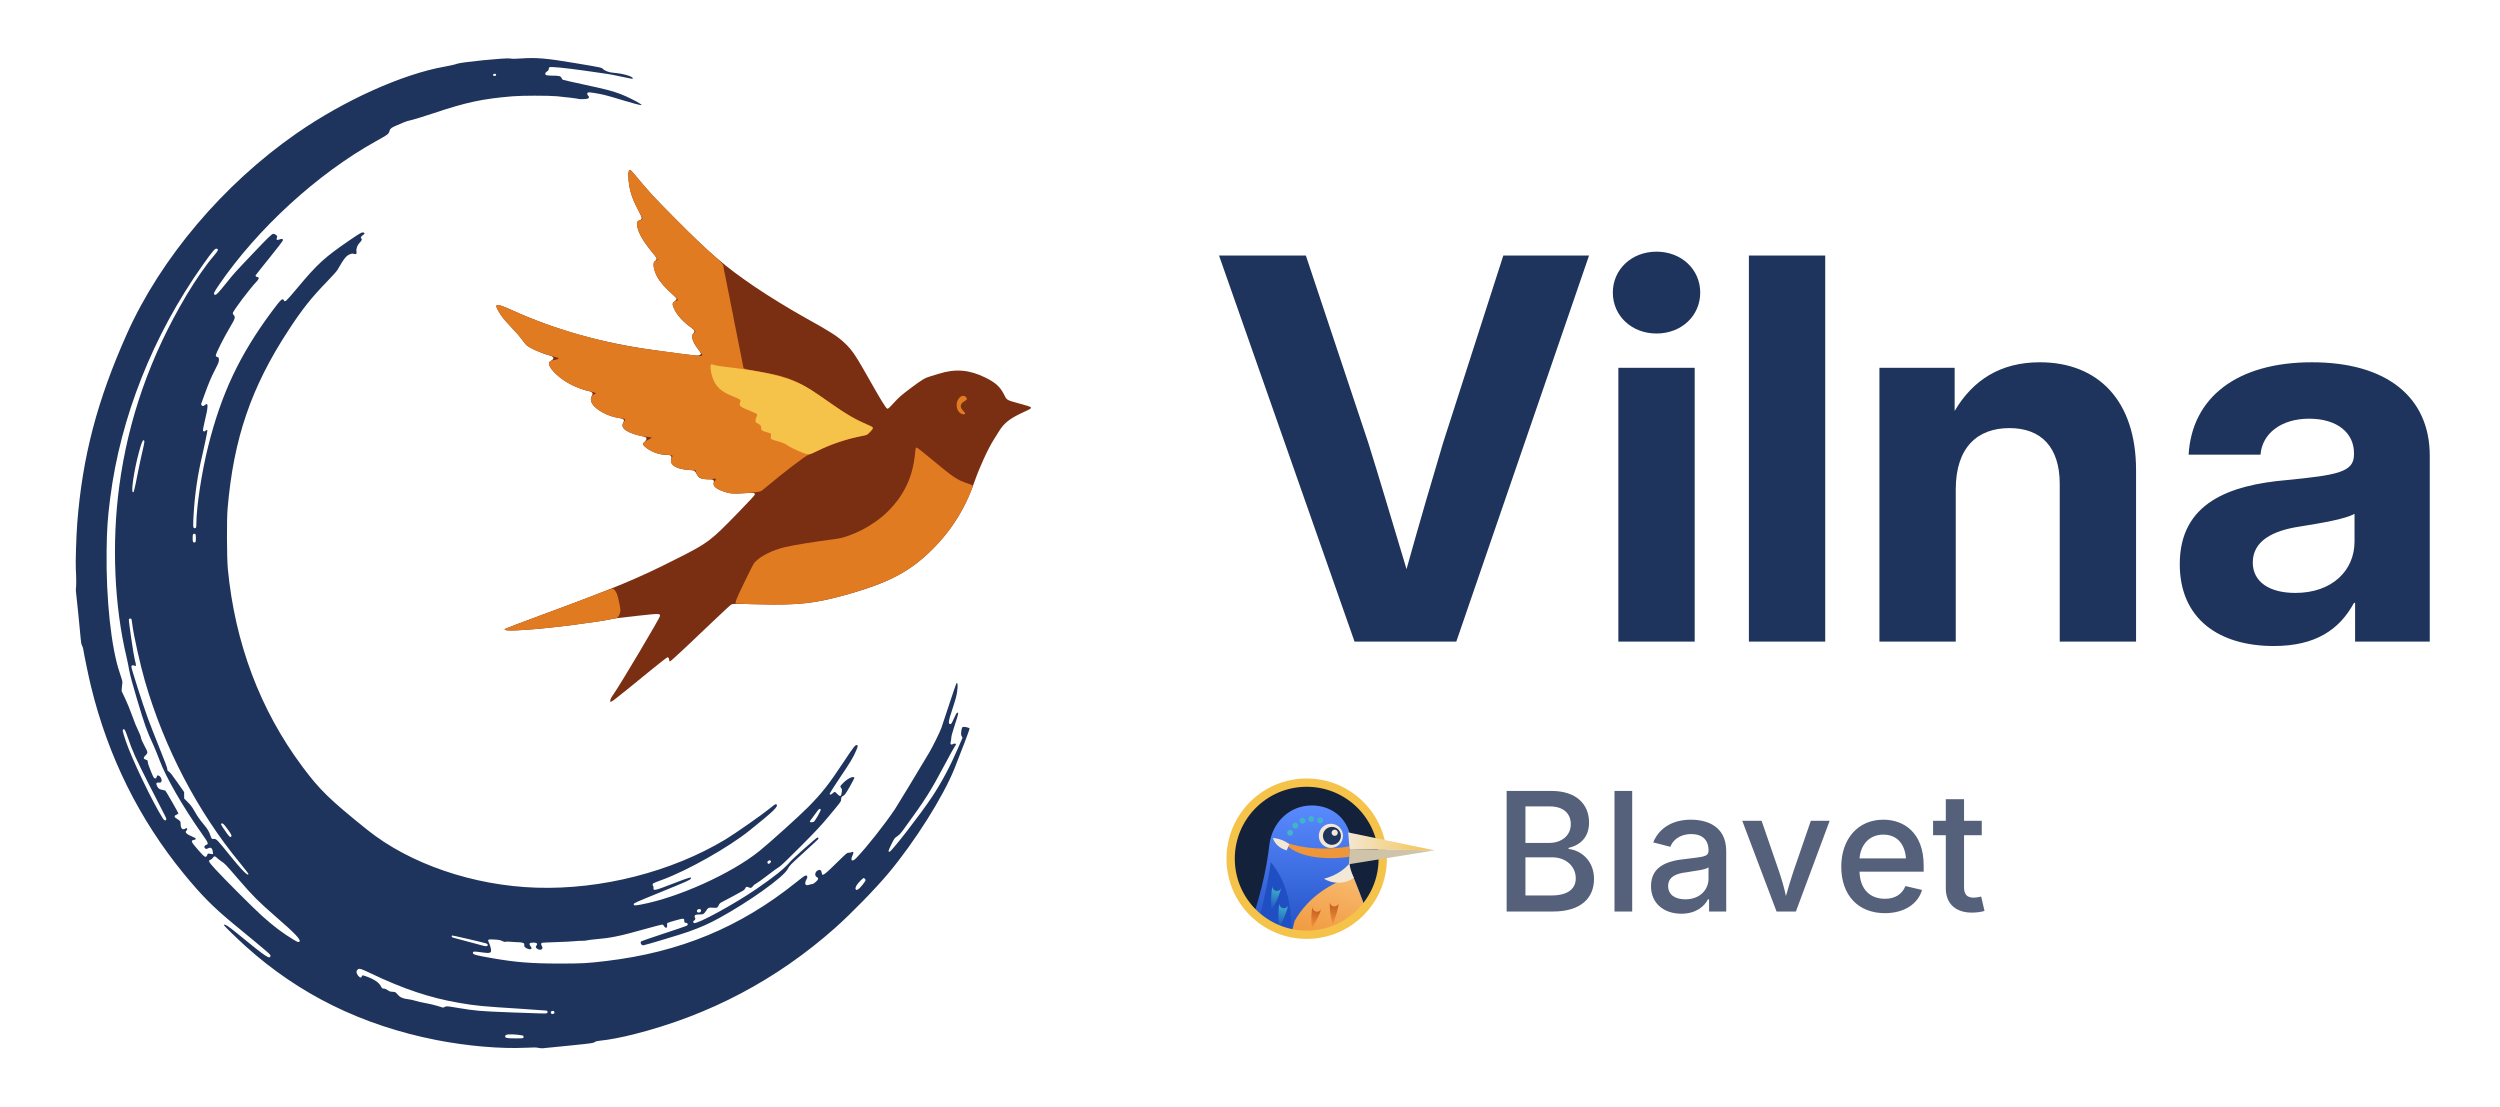
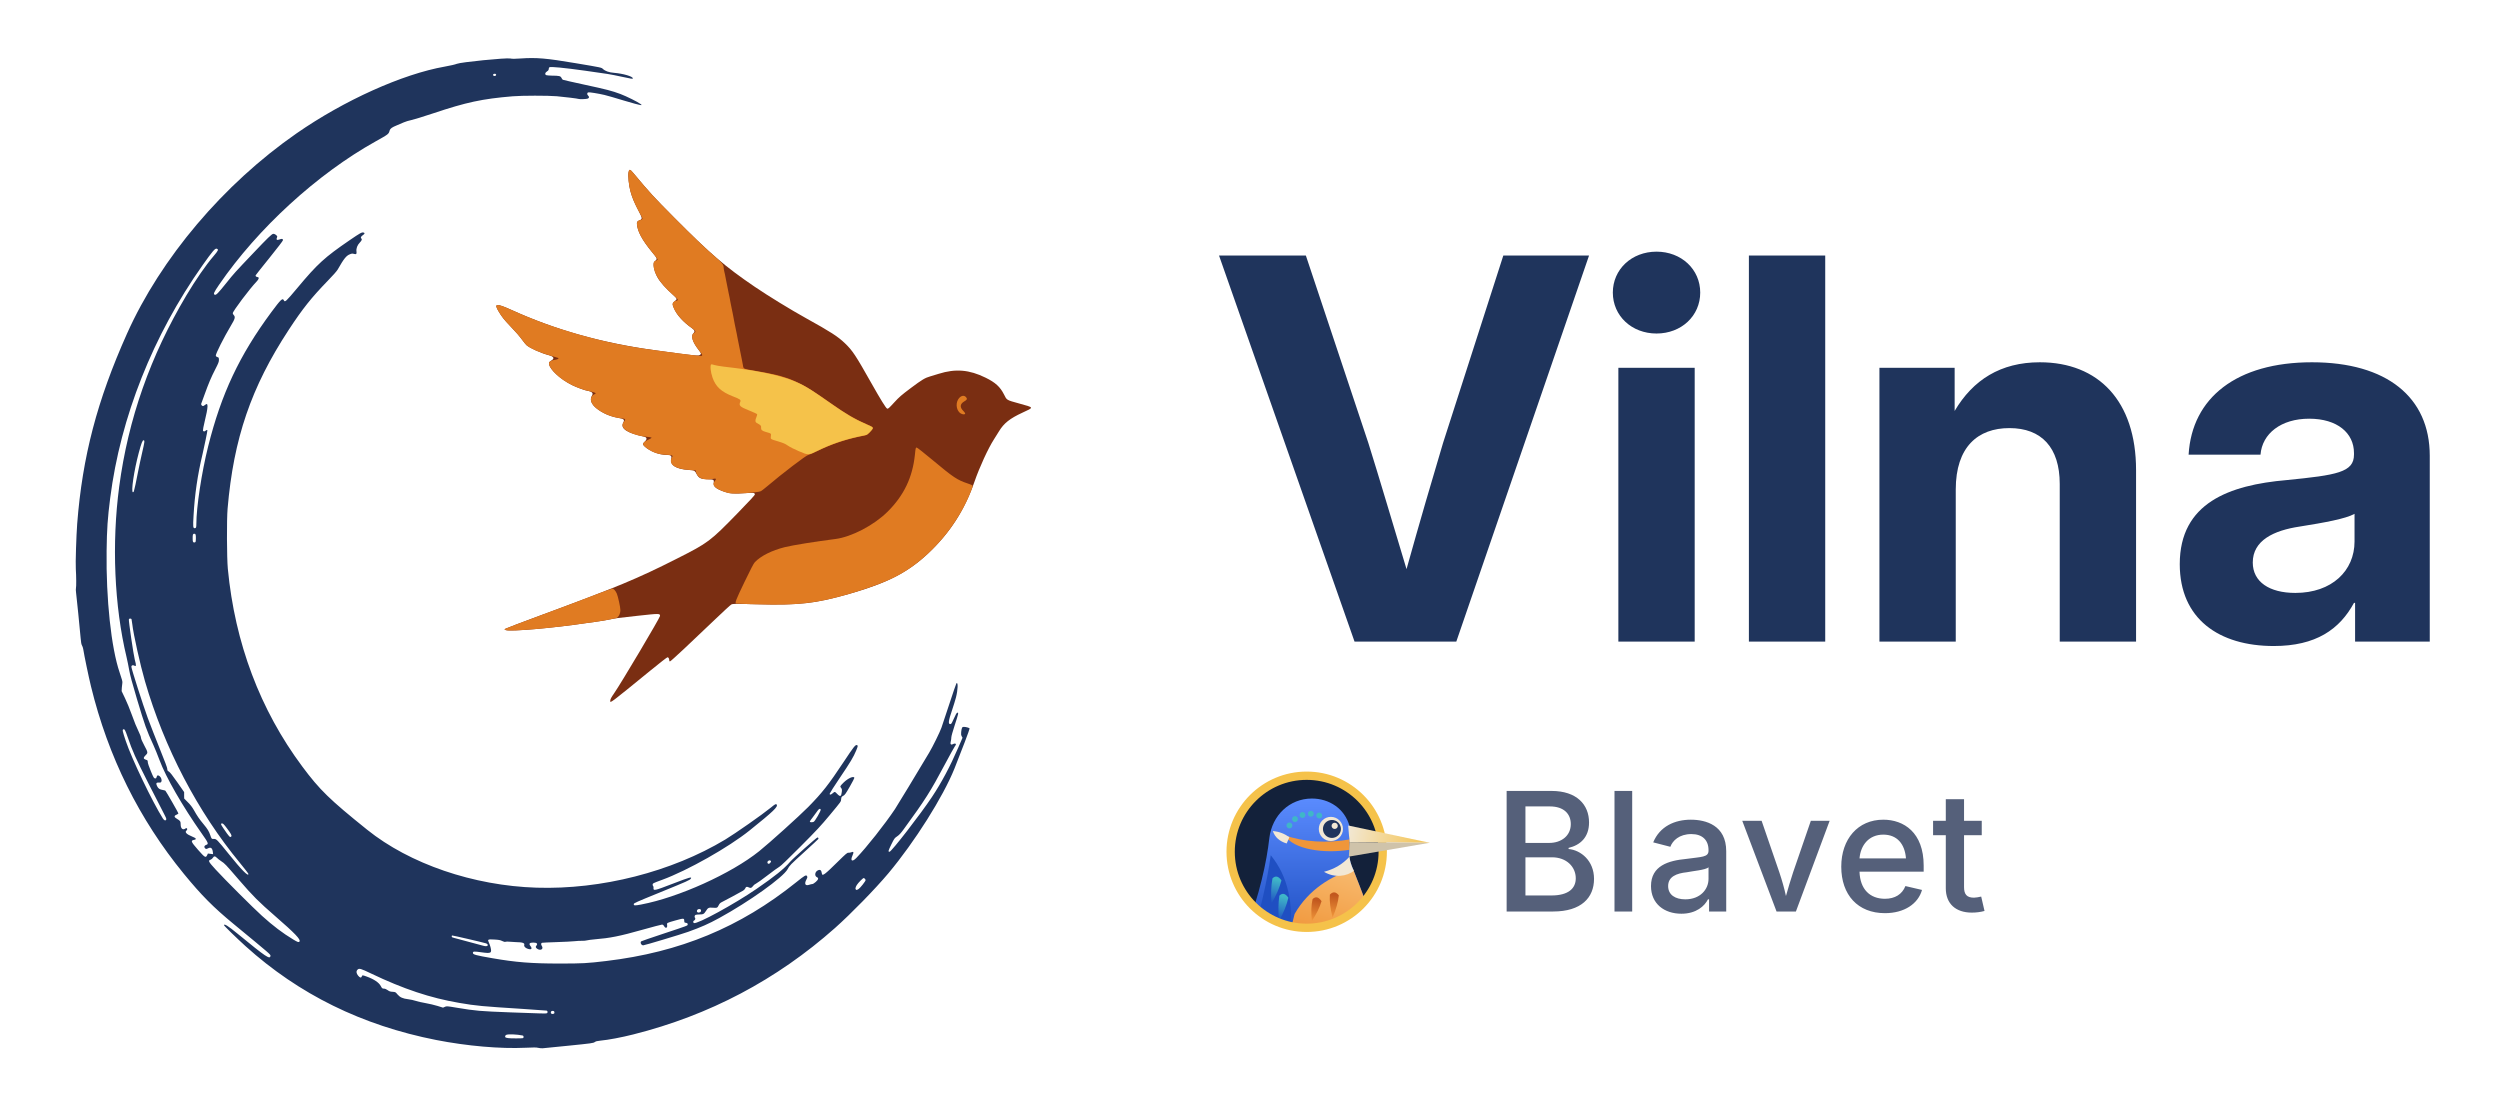
<svg xmlns="http://www.w3.org/2000/svg" width="452" height="200" viewBox="0 0 452 200">
  <svg x="8.0" y="8.0" width="184" height="184" viewBox="25 31 2132 2208">
    <path fill="#1F345C" fill-rule="evenodd" d="M1058.7 2208.4C1054.8 2207.4 1049.4 2207.3 1031.2 2208.2C976.6 2210.8 904.5 2204.5 837.5 2191.4C676.5 2159.7 539.4 2092.3 423.5 1987.6C404.0 1969.9 377.0 1943.7 377.0 1942.3C377.0 1938.3 385.9 1943.8 407.0 1961.2C468.8 2011.9 476.8 2017.3 477.8 2008.8C478.2 2005.9 478.7 2006.3 398.0 1939.8C353.8 1903.4 328.2 1877.6 290.0 1831.0C192.9 1712.4 125.6 1576.7 88.4 1424.1C83.6 1404.6 73.6 1356.7 71.5 1343.0C71.1 1340.5 69.9 1337.1 68.9 1335.4C67.5 1333.0 66.7 1328.8 65.9 1318.9C64.4 1301.2 57.2 1229.4 56.0 1220.5C55.4 1216.7 55.4 1212.4 55.8 1211.0C56.7 1208.2 56.5 1185.1 55.5 1169.5C54.6 1157.2 56.5 1097.3 58.5 1071.0C69.8 925.8 101.7 803.9 166.5 659.0C239.7 495.2 375.9 334.4 534.5 224.3C637.6 152.7 764.4 95.6 856.0 79.5C868.4 77.3 878.7 74.9 882.0 73.5C890.1 69.9 989.2 60.0 998.1 61.9C1002.5 62.8 1007.7 62.8 1020.2 61.9C1054.8 59.5 1075.5 61.2 1140.0 72.1C1196.6 81.6 1195.8 81.5 1199.0 84.5C1203.9 89.2 1212.4 92.2 1223.3 93.0C1243.3 94.7 1264.0 100.8 1264.0 105.0C1264.0 106.6 1261.6 106.2 1239.5 101.4C1216.0 96.3 1207.7 94.9 1161.1 88.5C1114.5 82.0 1085.6 79.2 1083.0 80.9C1082.2 81.4 1081.6 83.1 1081.5 84.7C1081.5 86.8 1080.6 88.1 1077.8 89.9C1073.5 92.6 1072.7 96.2 1075.9 98.0C1077.0 98.5 1082.5 99.0 1088.2 99.1C1104.3 99.2 1107.2 99.9 1109.1 103.9C1109.9 105.7 1111.3 107.6 1112.2 108.1C1113.0 108.5 1133.6 113.2 1158.1 118.5C1207.2 129.1 1218.5 132.0 1237.2 139.0C1250.7 144.1 1275.5 156.5 1280.5 160.5L1283.5 163.0L1280.5 163.0C1278.8 163.0 1262.4 158.5 1244.0 153.0C1225.7 147.4 1207.0 142.0 1202.4 141.0C1188.7 137.8 1169.9 134.8 1167.4 135.4C1164.4 136.2 1164.2 139.9 1167.0 142.5C1169.8 145.0 1169.5 147.5 1166.3 148.9C1163.7 150.1 1147.8 150.6 1146.1 149.6C1145.0 148.9 1115.9 145.3 1099.0 143.8C1080.4 142.2 1023.1 142.2 1003.5 143.9C937.2 149.4 902.9 156.8 830.5 181.0C809.0 188.2 787.7 194.7 783.0 195.6C778.3 196.5 771.1 198.7 767.0 200.5C762.9 202.3 756.0 205.2 751.8 207.0C741.7 211.1 737.7 213.9 736.6 217.5C734.1 226.2 734.7 225.7 705.9 241.8C579.1 312.5 450.2 430.6 366.5 552.5C354.8 569.6 353.2 573.3 357.1 574.5C360.1 575.5 364.2 571.2 382.5 548.4C398.9 527.9 400.2 526.5 441.6 483.0C471.9 451.1 480.0 443.3 483.5 442.4C486.7 441.6 493.4 446.5 492.4 448.9C489.7 455.2 491.2 456.8 497.5 454.5C502.6 452.5 505.0 453.0 505.0 456.0C505.0 457.3 493.2 472.7 475.7 494.4C459.6 514.3 446.1 531.3 445.7 532.2C445.0 534.2 446.6 535.7 450.0 536.2C453.8 536.7 452.8 540.6 447.6 546.0C432.9 561.2 396.0 610.3 396.0 614.6C396.0 615.6 397.0 617.4 398.2 618.7C402.0 622.7 400.9 626.7 392.1 641.3C376.6 667.2 358.5 703.2 359.2 706.7C359.5 708.3 361.0 709.4 364.3 710.4C365.6 710.8 366.0 712.0 366.0 715.8C366.0 720.0 364.8 723.1 358.1 736.1C349.1 753.5 343.7 766.4 334.5 791.9C331.0 801.6 327.9 810.2 327.5 811.1C326.8 812.9 329.3 816.0 331.5 816.0C332.2 816.0 334.3 814.8 336.0 813.4C343.3 807.2 343.0 817.0 334.8 850.6C332.5 860.0 331.0 868.4 331.3 869.4C332.1 871.4 335.3 871.5 337.0 869.5C338.3 868.0 341.0 867.4 341.0 868.7C341.0 871.2 334.1 904.7 330.5 920.0C319.6 965.6 313.5 1007.8 310.9 1054.0C309.5 1077.9 309.8 1081.0 313.4 1081.0C316.4 1081.0 317.0 1079.4 317.0 1071.6C317.0 1035.7 328.6 959.1 342.6 903.5C371.2 789.3 410.3 706.1 479.6 612.4C500.3 584.5 504.2 580.8 506.8 586.5C509.1 591.5 511.0 589.7 536.1 559.8C579.9 507.3 595.1 493.5 649.5 456.2C672.7 440.4 676.0 438.5 679.7 439.5C683.1 440.3 682.5 442.4 678.0 445.4C674.1 447.9 672.8 451.1 675.0 452.5C677.1 453.8 675.8 457.1 671.6 461.3C666.3 466.7 663.5 474.1 664.4 480.4C665.3 486.0 663.8 487.4 658.7 485.8C655.7 484.9 654.3 485.0 650.5 486.5C642.3 489.6 637.3 495.8 623.6 519.9C621.7 523.2 613.1 533.0 601.9 544.4C566.7 580.7 547.3 605.0 517.5 650.5C435.9 774.9 397.8 886.3 384.8 1038.5C382.7 1062.3 383.1 1145.7 385.3 1169.0C400.7 1330.2 455.3 1475.1 546.8 1598.0C584.5 1648.7 606.1 1669.7 687.5 1735.1C779.8 1809.3 918.0 1856.6 1055.0 1860.9C1195.6 1865.4 1348.0 1826.5 1464.5 1756.5C1486.0 1743.5 1545.4 1702.0 1563.0 1687.5C1572.8 1679.5 1574.4 1678.6 1576.0 1680.5C1579.7 1685.0 1569.1 1695.2 1517.5 1736.6C1471.9 1773.3 1382.7 1823.7 1327.5 1843.9C1307.8 1851.1 1307.0 1851.5 1307.0 1854.4C1307.0 1855.8 1307.5 1857.2 1308.1 1857.5C1308.7 1857.9 1309.0 1859.4 1308.9 1860.8C1308.1 1868.4 1309.6 1868.1 1351.7 1851.9C1387.8 1838.0 1392.7 1836.7 1389.8 1841.3C1387.7 1844.5 1383.1 1846.6 1321.8 1871.6C1271.2 1892.2 1266.0 1894.5 1266.0 1896.5C1266.0 1900.0 1267.9 1900.1 1282.2 1897.4C1363.3 1882.0 1477.5 1830.4 1538.2 1781.7C1559.5 1764.7 1626.1 1704.6 1644.5 1685.9C1675.3 1654.5 1688.6 1637.5 1721.6 1587.8C1743.5 1554.7 1747.0 1550.3 1750.4 1551.6C1752.7 1552.5 1752.4 1554.0 1748.5 1563.5C1742.9 1577.1 1736.0 1588.7 1713.2 1622.4C1701.3 1640.0 1691.5 1655.4 1691.2 1656.7C1690.6 1660.0 1693.4 1659.7 1697.7 1656.0C1702.1 1652.1 1702.3 1652.2 1707.4 1657.5C1714.1 1664.4 1716.2 1663.4 1717.4 1652.9C1717.9 1648.2 1717.7 1646.8 1716.0 1644.7C1713.1 1641.1 1713.3 1640.8 1721.2 1632.9C1731.0 1623.3 1743.2 1618.0 1744.7 1622.5C1744.9 1623.1 1740.4 1631.7 1734.8 1641.5C1725.7 1657.4 1724.0 1659.7 1720.5 1661.6C1716.8 1663.5 1716.5 1664.0 1716.0 1668.6C1715.3 1674.8 1717.3 1672.0 1691.2 1703.5C1672.0 1726.6 1662.8 1736.5 1627.6 1771.8C1600.0 1799.6 1585.0 1813.9 1582.0 1815.5C1579.5 1816.8 1568.0 1825.1 1556.5 1834.0C1545.0 1842.9 1533.6 1851.0 1531.4 1852.0C1529.1 1853.0 1526.3 1855.2 1525.1 1856.9C1521.8 1861.5 1519.6 1862.4 1516.1 1860.5C1511.5 1858.2 1509.3 1858.6 1508.2 1861.9C1507.6 1863.6 1505.5 1865.9 1503.3 1867.3C1499.3 1869.8 1463.3 1889.2 1456.5 1892.5C1453.7 1893.9 1451.9 1895.7 1450.4 1898.8C1447.6 1904.7 1446.7 1905.1 1437.9 1904.4C1428.6 1903.6 1427.1 1904.3 1422.6 1911.5C1418.3 1918.2 1416.8 1919.0 1408.5 1919.0C1404.9 1919.0 1401.0 1919.5 1399.9 1920.0C1397.8 1921.2 1397.3 1924.9 1399.1 1926.7C1400.4 1928.0 1398.9 1931.5 1396.5 1932.4C1394.5 1933.1 1394.6 1936.9 1396.5 1937.7C1403.8 1940.5 1484.3 1896.5 1532.0 1863.8C1572.3 1836.1 1592.1 1820.1 1605.5 1804.5C1611.5 1797.4 1662.7 1752.0 1664.5 1752.0C1666.4 1752.0 1667.3 1753.7 1666.3 1755.4C1665.9 1756.1 1652.9 1768.2 1637.5 1782.2C1604.7 1812.1 1604.3 1812.5 1599.7 1820.9C1589.9 1838.7 1516.0 1891.5 1451.2 1926.9C1428.6 1939.3 1411.6 1946.8 1384.0 1956.7C1368.3 1962.3 1289.5 1986.0 1286.5 1986.0C1282.3 1986.0 1279.2 1979.7 1282.2 1977.3C1282.9 1976.7 1303.5 1969.6 1328.0 1961.5C1386.1 1942.2 1383.0 1943.4 1383.0 1940.4C1383.0 1938.6 1382.3 1937.9 1380.2 1937.4C1378.7 1937.1 1377.0 1936.7 1376.5 1936.6C1376.0 1936.4 1375.5 1934.6 1375.5 1932.4C1375.5 1927.0 1374.2 1927.0 1356.4 1932.0C1337.6 1937.3 1337.6 1937.2 1338.4 1941.8C1339.4 1948.4 1335.2 1950.2 1331.9 1944.5C1330.3 1941.9 1329.1 1941.0 1327.2 1941.0C1325.7 1941.0 1307.0 1946.0 1285.5 1952.0C1235.3 1966.2 1214.6 1970.3 1181.1 1973.0C1174.2 1973.6 1166.7 1974.6 1164.5 1975.2C1162.3 1975.9 1157.6 1976.3 1154.0 1976.2C1150.4 1976.0 1143.2 1976.4 1138.0 1977.0C1132.8 1977.6 1115.0 1978.5 1098.5 1979.0C1082.0 1979.5 1067.7 1980.2 1066.8 1980.5C1064.6 1981.4 1064.5 1984.3 1066.6 1987.5C1070.3 1993.2 1065.5 1997.5 1058.7 1994.7C1054.1 1992.7 1052.2 1989.5 1054.4 1987.1C1058.4 1982.7 1056.0 1980.0 1048.0 1980.0C1039.7 1980.0 1037.8 1982.4 1042.0 1987.7C1046.5 1993.5 1043.8 1996.1 1036.0 1993.5C1030.6 1991.7 1027.5 1988.3 1028.4 1985.3C1029.8 1980.9 1024.7 1979.2 1010.0 1979.0C1005.3 1978.9 998.9 1978.5 995.8 1978.1C992.7 1977.7 989.1 1977.8 987.8 1978.3C986.2 1978.9 984.2 1978.4 980.5 1976.6C976.4 1974.5 973.4 1974.0 963.3 1973.4C949.1 1972.6 948.3 1973.1 951.8 1980.3C952.9 1982.6 954.4 1986.8 955.1 1989.5C958.5 2003.1 956.9 2004.1 935.5 2001.1C919.1 1998.8 917.0 1999.0 917.0 2002.5C917.0 2006.0 923.2 2007.7 959.0 2013.9C1010.0 2022.8 1044.4 2025.5 1104.5 2025.5C1155.6 2025.5 1164.3 2025.0 1206.2 2020.0C1366.5 2000.9 1496.7 1946.9 1618.3 1849.3C1637.3 1834.0 1640.1 1832.4 1642.0 1836.0C1643.0 1837.8 1642.8 1839.0 1640.6 1843.2C1635.5 1852.9 1638.1 1857.5 1646.7 1854.6C1649.3 1853.7 1652.4 1853.0 1653.6 1853.0C1654.8 1853.0 1658.1 1850.9 1660.9 1848.4C1666.7 1843.2 1667.5 1840.0 1663.5 1838.2C1657.5 1835.5 1659.0 1825.9 1665.9 1823.1C1670.8 1821.0 1673.1 1823.0 1674.2 1830.5C1675.1 1836.5 1680.4 1832.6 1709.1 1804.2C1726.5 1787.1 1729.1 1784.9 1731.7 1785.1C1733.2 1785.3 1736.0 1784.8 1737.8 1784.1C1743.1 1781.9 1743.8 1783.8 1740.6 1791.0C1735.2 1803.0 1739.9 1805.8 1749.1 1796.2C1770.7 1774.0 1810.9 1723.1 1832.7 1690.5C1837.6 1683.1 1881.6 1610.6 1906.9 1568.0C1914.7 1554.9 1929.9 1524.0 1933.5 1514.0C1935.0 1509.9 1942.7 1486.7 1950.6 1462.6C1958.5 1438.4 1965.5 1418.1 1966.0 1417.6C1970.0 1413.6 1969.4 1431.4 1965.0 1448.4C1963.4 1454.5 1959.8 1466.2 1957.0 1474.5C1948.7 1499.0 1947.7 1506.0 1952.7 1506.0C1954.8 1506.0 1955.6 1504.8 1959.0 1497.2C1965.1 1483.8 1966.4 1481.6 1968.2 1481.2C1971.1 1480.6 1970.5 1483.6 1962.5 1507.9C1958.1 1521.4 1955.0 1532.4 1955.0 1534.8C1955.0 1537.1 1954.5 1541.0 1953.8 1543.5C1952.2 1549.5 1953.9 1551.8 1958.4 1549.5C1963.9 1546.6 1967.1 1549.1 1963.2 1553.3C1962.1 1554.5 1952.2 1572.4 1941.2 1593.0C1909.6 1652.5 1898.7 1669.7 1851.8 1734.0C1845.4 1742.8 1842.1 1746.4 1837.5 1749.5C1831.7 1753.4 1831.3 1754.0 1824.7 1767.3C1818.0 1781.2 1817.5 1783.0 1820.9 1783.0C1825.0 1783.0 1888.1 1701.6 1913.0 1664.1C1933.7 1633.0 1952.7 1597.3 1970.0 1557.1L1979.3 1535.6L1977.5 1532.4C1976.1 1529.7 1975.9 1527.9 1976.4 1523.0C1977.5 1513.8 1978.4 1512.0 1982.0 1512.0C1986.6 1512.0 1994.1 1514.1 1994.7 1515.5C1995.1 1516.7 1976.4 1566.1 1961.8 1602.5C1936.9 1664.3 1875.7 1761.2 1818.6 1829.5C1789.8 1863.8 1737.3 1917.6 1702.5 1948.5C1575.7 2060.9 1430.0 2137.8 1265.0 2179.3C1239.7 2185.7 1210.8 2191.2 1193.4 2192.8C1186.4 2193.5 1183.6 2194.2 1181.2 2196.0C1178.3 2198.1 1174.3 2198.7 1125.8 2203.6C1097.0 2206.5 1071.2 2209.0 1068.5 2209.3C1065.8 2209.5 1061.3 2209.1 1058.7 2208.4ZM1025.4 2187.4C1027.9 2186.4 1027.4 2182.1 1024.8 2181.6C1013.0 2179.1 993.6 2178.3 989.5 2180.2C986.2 2181.7 986.0 2185.8 989.2 2186.4C990.5 2186.7 992.4 2187.1 993.5 2187.3C996.7 2188.0 1023.7 2188.1 1025.4 2187.4ZM1092.4 2134.4C1094.7 2133.5 1094.4 2129.3 1092.0 2128.5C1088.8 2127.5 1086.0 2128.9 1086.0 2131.5C1086.0 2134.5 1088.8 2135.8 1092.4 2134.4ZM1077.4 2133.4C1079.9 2132.4 1079.4 2128.1 1076.8 2127.6C1075.5 2127.3 1052.7 2125.7 1026.0 2124.0C935.2 2118.2 925.0 2117.3 887.5 2110.9C824.8 2100.2 766.3 2080.7 696.5 2047.3C673.5 2036.2 670.3 2035.3 666.7 2038.8C663.4 2042.1 663.9 2046.8 668.0 2051.8C672.0 2056.6 674.6 2057.1 676.0 2053.5C677.2 2050.4 677.2 2050.4 686.2 2053.6C702.2 2059.3 713.3 2066.8 717.2 2074.4C719.7 2079.3 720.5 2080.0 724.6 2080.0C726.4 2080.0 729.3 2081.3 732.0 2083.2C735.6 2085.8 737.5 2086.5 742.7 2086.8C748.9 2087.2 749.1 2087.3 753.2 2092.3C758.7 2098.8 764.9 2101.6 776.5 2102.9C781.5 2103.5 788.9 2105.1 793.0 2106.5C797.1 2107.9 806.8 2110.1 814.5 2111.4C822.2 2112.7 833.8 2115.5 840.3 2117.5L852.2 2121.2L856.1 2119.5C859.9 2117.7 860.3 2117.7 882.3 2121.4C923.1 2128.2 931.5 2128.9 999.5 2131.5C1067.9 2134.1 1075.2 2134.2 1077.4 2133.4ZM948.9 1986.6C950.2 1985.0 948.4 1982.5 945.2 1981.6C935.7 1978.8 872.6 1964.2 871.9 1964.6C870.6 1965.3 870.8 1967.7 872.1 1968.6C872.8 1969.0 879.0 1970.8 885.9 1972.5C901.2 1976.5 931.8 1984.7 938.0 1986.5C944.0 1988.3 947.5 1988.3 948.9 1986.6ZM540.8 1977.7C544.1 1973.7 530.8 1959.8 489.1 1923.6C451.5 1890.9 440.1 1879.5 408.6 1843.0C379.7 1809.5 378.8 1808.6 371.0 1803.5C367.4 1801.2 363.2 1797.8 361.6 1796.1C357.8 1792.1 355.0 1792.1 352.8 1796.1C351.8 1797.7 349.7 1799.6 348.1 1800.1C342.0 1802.2 342.8 1803.9 358.6 1821.3C377.3 1841.8 441.1 1905.6 459.4 1922.0C483.4 1943.7 504.4 1959.6 527.0 1973.2C536.9 1979.2 539.0 1979.9 540.8 1977.7ZM1410.1 1914.0C1412.9 1912.4 1412.6 1908.2 1409.6 1907.4C1406.2 1906.6 1403.0 1908.6 1403.0 1911.5C1403.0 1914.8 1406.3 1916.0 1410.1 1914.0ZM1753.8 1863.8C1757.4 1861.6 1769.0 1846.8 1769.0 1844.5C1769.0 1842.9 1766.3 1840.0 1764.9 1840.0C1763.1 1840.0 1753.2 1850.0 1750.0 1855.0C1746.1 1861.1 1746.0 1865.1 1749.9 1865.9C1750.1 1866.0 1751.8 1865.0 1753.8 1863.8ZM430.0 1831.2C430.0 1830.3 421.8 1819.6 411.8 1807.5C319.9 1696.3 247.3 1557.4 205.5 1412.9C195.3 1377.9 180.3 1310.4 178.1 1289.8C177.5 1284.5 176.7 1279.5 176.4 1278.6C175.6 1276.5 171.4 1276.5 170.6 1278.6C169.7 1281.0 180.7 1356.1 183.5 1366.6C187.1 1379.7 186.8 1381.6 181.9 1378.9C179.0 1377.4 176.0 1378.7 176.0 1381.5C176.0 1385.7 201.0 1463.8 211.5 1492.5C217.2 1507.9 229.1 1538.3 237.9 1560.2C248.5 1586.2 254.0 1601.1 254.0 1603.4C254.0 1606.5 254.5 1607.4 257.5 1609.1C260.0 1610.6 265.4 1617.5 275.8 1632.4L290.5 1653.5L290.5 1660.5L290.6 1667.5L298.5 1675.5C304.0 1680.9 308.1 1686.3 311.5 1692.3C319.0 1705.7 323.0 1711.5 332.5 1723.0C341.5 1733.8 344.5 1738.8 347.4 1747.5C349.8 1755.0 350.3 1755.4 355.0 1755.2C360.4 1754.8 362.3 1756.8 387.0 1787.5C414.8 1822.2 430.0 1837.6 430.0 1831.2ZM1562.6 1806.4C1564.2 1804.1 1564.2 1803.7 1562.7 1802.3C1560.7 1800.3 1556.0 1802.8 1556.0 1805.9C1556.0 1809.8 1560.2 1810.2 1562.6 1806.4ZM340.4 1790.4L342.1 1786.8L347.7 1787.5L353.3 1788.2L352.8 1783.6C351.8 1775.0 348.4 1772.4 342.4 1775.5C338.6 1777.4 337.7 1777.4 335.6 1775.1C333.1 1772.4 334.4 1769.4 338.5 1768.0C344.1 1766.2 343.2 1763.9 328.5 1743.1C287.1 1684.3 250.8 1621.1 237.1 1584.2C233.2 1573.6 227.2 1559.0 223.9 1551.7C209.0 1519.5 205.3 1509.0 187.9 1450.8C177.6 1416.3 173.2 1399.7 171.4 1389.3C170.1 1381.6 167.4 1368.7 165.6 1360.8C139.0 1250.0 133.2 1114.3 149.6 991.0C169.0 844.5 217.3 707.0 295.3 576.0C315.4 542.3 337.1 510.8 354.5 490.5C364.7 478.5 365.7 476.2 361.3 474.6C357.8 473.2 352.4 479.5 330.6 510.3C222.9 662.7 152.5 839.9 130.1 1015.5C124.5 1059.2 122.9 1082.6 122.3 1130.0C120.9 1234.5 132.3 1340.8 150.6 1394.2C155.7 1409.0 157.0 1414.0 156.5 1416.4C156.1 1418.1 155.6 1422.9 155.3 1427.0L154.9 1434.5L162.3 1450.0C166.4 1458.5 172.8 1474.0 176.5 1484.5C182.3 1500.9 186.6 1511.4 195.1 1529.6C196.1 1531.9 197.0 1534.9 197.0 1536.4C197.0 1537.9 200.1 1545.0 204.0 1552.2C212.2 1567.6 212.3 1568.3 207.0 1573.5C201.6 1578.8 201.7 1581.4 207.2 1583.2C211.3 1584.4 211.5 1584.7 211.6 1588.5C211.7 1590.9 214.3 1598.6 218.2 1608.0C224.0 1622.1 224.9 1623.5 227.3 1623.8C229.5 1624.1 230.0 1623.6 230.8 1620.8C231.8 1616.8 233.8 1616.2 237.3 1619.0C240.8 1621.7 242.7 1627.9 241.0 1630.9C240.1 1632.8 239.1 1633.1 235.8 1632.8C230.0 1632.4 228.9 1634.5 231.7 1640.4C234.4 1645.9 237.2 1647.8 244.0 1648.9C246.8 1649.4 249.5 1650.1 249.9 1650.6C251.9 1652.8 278.0 1698.4 278.0 1699.6C278.0 1700.4 276.2 1701.7 274.0 1702.6C268.0 1705.0 268.5 1707.9 275.5 1711.9C282.0 1715.6 283.0 1717.2 283.0 1724.2C283.0 1732.8 287.9 1736.7 293.4 1732.5C296.7 1730.0 298.8 1734.3 295.5 1737.0C291.3 1740.5 295.8 1745.1 307.9 1750.0C316.7 1753.5 318.2 1755.9 312.4 1757.1C304.2 1758.7 304.9 1760.7 320.5 1778.6C335.6 1795.7 337.3 1796.8 340.4 1790.4ZM392.8 1749.8C394.4 1747.8 392.2 1743.8 383.3 1732.0C377.2 1723.8 374.9 1721.5 373.0 1721.5C369.2 1721.5 369.6 1723.2 375.7 1732.1C388.5 1751.0 390.2 1752.8 392.8 1749.8ZM1656.3 1718.1C1659.1 1717.0 1672.5 1693.7 1671.6 1691.4C1670.4 1688.4 1667.2 1690.0 1663.9 1695.2C1662.0 1698.1 1657.7 1704.0 1654.3 1708.3C1650.8 1712.6 1648.0 1716.7 1648.0 1717.5C1648.0 1719.2 1652.5 1719.5 1656.3 1718.1ZM251.8 1712.3C252.0 1711.1 250.1 1706.6 247.7 1702.3C245.3 1698.0 230.0 1668.2 213.7 1636.0C184.4 1578.0 178.7 1565.4 168.1 1534.5C162.7 1518.8 161.3 1516.3 158.5 1517.4C156.1 1518.3 156.9 1521.9 164.0 1543.0C176.7 1581.1 221.6 1674.7 244.5 1711.0C247.4 1715.6 251.2 1716.3 251.8 1712.3ZM315.4 1110.4C315.7 1109.5 316.0 1106.0 316.0 1102.5C316.0 1094.6 315.4 1093.0 312.5 1093.0C309.6 1093.0 309.0 1094.6 309.0 1102.5C309.0 1110.4 309.6 1112.0 312.5 1112.0C313.8 1112.0 315.1 1111.3 315.4 1110.4ZM181.5 1000.8C181.8 999.5 182.4 996.7 183.0 994.5C183.5 992.3 184.4 988.5 185.0 986.0C185.6 983.5 188.1 971.2 190.5 958.7C193.0 946.1 197.0 927.2 199.5 916.6C204.8 893.7 205.2 890.7 202.7 890.2C200.3 889.7 197.8 895.9 192.0 917.6C181.6 956.6 174.8 1003.0 179.5 1003.0C180.3 1003.0 181.2 1002.0 181.5 1000.8ZM966.7 98.9C968.4 97.2 967.1 95.0 964.5 95.0C961.5 95.0 959.6 97.2 961.2 98.8C962.7 100.3 965.3 100.3 966.7 98.9Z" />
    <path fill="#7A2E12" fill-rule="evenodd" d="M1215.0 1455.5C1215.0 1452.2 1216.9 1448.5 1223.5 1439.0C1238.4 1417.6 1323.0 1275.0 1323.0 1271.4C1323.0 1265.8 1322.3 1265.8 1274.5 1271.0C1226.9 1276.2 1227.9 1276.1 1211.0 1279.5C1204.7 1280.8 1195.5 1282.4 1190.5 1283.0C1185.5 1283.6 1172.7 1285.4 1162.0 1287.0C1091.3 1297.6 997.6 1305.7 988.5 1302.1L985.5 1300.8L987.6 1299.1C988.8 1298.2 1024.3 1284.7 1066.6 1269.1C1229.3 1209.0 1274.1 1190.4 1359.5 1147.1C1427.6 1112.7 1431.8 1109.5 1491.2 1048.5C1518.3 1020.7 1529.0 1009.0 1528.8 1007.6C1528.2 1003.9 1526.1 1003.6 1507.7 1005.0C1484.1 1006.8 1474.0 1006.0 1461.6 1001.6C1444.0 995.3 1438.3 990.4 1439.5 982.2C1440.4 975.7 1439.7 975.3 1426.0 974.8C1411.4 974.4 1407.2 972.4 1402.8 964.0C1398.4 955.8 1397.7 955.4 1385.3 954.6C1358.0 952.9 1344.1 944.2 1347.3 930.6C1348.8 924.0 1346.6 922.0 1337.5 922.0C1321.3 922.0 1301.3 914.4 1289.9 903.9C1285.0 899.4 1285.0 897.9 1290.0 893.0C1295.3 887.8 1294.8 883.9 1288.7 882.5C1251.2 874.4 1236.7 864.8 1243.0 852.5C1246.6 845.4 1245.1 843.8 1232.1 841.6C1214.7 838.6 1197.9 831.2 1185.2 821.0C1174.0 812.0 1170.3 802.3 1174.9 794.4C1177.9 789.4 1177.1 786.6 1172.0 784.6C1169.8 783.7 1167.2 783.0 1166.2 783.0C1162.7 783.0 1141.0 775.0 1131.9 770.4C1107.0 758.0 1083.8 736.8 1082.3 725.1C1081.7 721.0 1082.0 720.6 1088.0 716.7C1094.6 712.4 1092.2 708.4 1081.2 705.5C1064.7 701.1 1039.9 689.9 1033.1 683.7C1031.8 682.5 1028.2 678.1 1025.2 674.0C1017.4 663.5 1011.3 656.4 998.0 642.5C984.7 628.6 979.9 622.5 973.0 611.0C962.0 592.8 967.2 592.3 1002.6 608.3C1095.9 650.6 1196.2 678.8 1308.5 694.4C1403.8 707.6 1407.0 707.9 1410.4 704.4C1412.7 702.2 1412.7 702.1 1405.0 691.8C1393.2 676.0 1389.7 664.0 1395.4 658.1C1399.3 654.0 1398.4 651.4 1391.3 646.3C1374.1 634.2 1361.0 620.0 1354.6 606.8C1348.6 594.2 1348.7 593.1 1357.4 586.2C1360.0 584.1 1359.3 582.2 1353.8 577.2C1334.1 559.5 1322.6 546.5 1316.6 535.1C1309.3 521.1 1306.8 505.8 1311.1 502.2C1317.8 496.7 1317.9 496.8 1305.3 481.5C1284.1 455.7 1273.9 436.6 1272.9 421.0C1272.5 416.3 1273.4 415.2 1278.5 413.0C1285.2 410.1 1285.0 409.0 1276.1 391.8C1266.6 373.5 1262.6 364.0 1258.8 350.0C1255.3 337.2 1253.2 316.9 1254.6 309.0C1255.8 301.6 1257.9 301.7 1264.4 309.6C1301.7 354.2 1307.4 360.5 1353.9 407.3C1431.8 485.7 1464.0 513.3 1528.5 557.2C1557.3 576.8 1606.9 607.2 1640.0 625.5C1692.9 654.8 1708.9 665.1 1723.9 679.5C1740.8 695.7 1747.0 705.1 1782.5 768.0C1801.3 801.4 1813.1 820.4 1815.6 821.4C1817.9 822.3 1818.7 821.6 1831.6 807.6C1842.0 796.3 1846.6 792.3 1867.5 776.6C1891.4 758.7 1898.1 754.7 1909.5 751.5C1912.8 750.6 1921.0 748.1 1927.6 746.0C1964.1 734.5 1994.0 737.0 2029.5 754.5C2050.6 764.9 2060.9 774.3 2069.1 790.5C2075.7 803.6 2074.0 802.6 2102.5 810.5C2135.4 819.7 2134.9 818.4 2109.1 830.4C2081.9 843.0 2069.1 853.2 2058.5 870.6C2055.9 874.9 2050.9 882.9 2047.5 888.2C2035.0 907.6 2016.2 948.4 2005.1 980.5C1983.5 1042.2 1951.9 1091.2 1905.2 1135.2C1861.5 1176.4 1816.1 1199.9 1735.2 1223.0C1659.4 1244.6 1626.1 1248.4 1531.8 1246.0C1482.7 1244.7 1481.1 1244.8 1477.6 1246.6C1475.7 1247.6 1460.6 1261.4 1444.3 1277.1C1390.5 1328.7 1346.8 1369.5 1344.9 1369.8C1343.4 1370.1 1343.0 1369.5 1343.0 1367.5C1343.0 1363.9 1341.3 1361.0 1339.2 1361.0C1338.2 1361.0 1322.1 1373.5 1303.4 1388.8C1212.8 1462.7 1215.0 1461.0 1215.0 1455.5Z" />
    <path fill="#E07B22" fill-rule="evenodd" d="M988.0 1301.9L985.5 1300.9L987.6 1299.1C988.8 1298.2 1024.3 1284.7 1066.6 1269.1C1108.9 1253.5 1160.1 1234.2 1180.3 1226.3C1200.5 1218.5 1218.2 1212.0 1219.5 1212.0C1222.3 1212.0 1226.5 1216.7 1229.2 1222.8C1231.8 1228.7 1237.0 1252.4 1237.0 1258.7C1237.0 1266.5 1232.8 1274.7 1228.0 1276.0C1221.7 1277.7 1193.7 1282.8 1187.0 1283.5C1183.4 1283.8 1173.3 1285.2 1164.5 1286.6C1093.5 1297.5 997.8 1305.8 988.0 1301.9ZM1519.0 1245.8C1502.8 1245.3 1488.9 1244.7 1488.2 1244.5C1484.9 1243.3 1487.5 1236.6 1506.1 1198.0C1519.9 1169.3 1526.1 1157.4 1528.8 1154.6C1541.8 1141.1 1565.2 1129.3 1593.7 1122.1C1609.3 1118.1 1664.0 1109.3 1703.0 1104.5C1738.3 1100.1 1787.2 1074.6 1816.9 1045.0C1852.1 1010.0 1870.9 970.8 1876.0 921.5C1877.5 906.7 1877.7 906.0 1879.9 906.0C1881.0 906.0 1895.9 917.8 1913.2 932.2C1959.7 971.0 1967.7 976.4 1991.0 984.1C1996.2 985.8 2000.8 987.7 2001.1 988.3C2001.9 989.5 1999.7 996.1 1994.0 1009.5C1961.8 1085.3 1898.2 1154.7 1830.5 1188.0C1792.0 1207.0 1715.5 1231.1 1667.5 1239.4C1625.9 1246.6 1592.6 1248.0 1519.0 1245.8ZM1473.0 1005.0C1466.3 1003.8 1452.4 998.5 1446.8 994.9C1438.2 989.3 1436.9 984.9 1442.0 978.5C1446.0 973.5 1444.9 972.5 1437.1 974.1C1417.7 977.9 1403.9 972.2 1401.2 959.4L1400.4 955.5L1387.5 954.7C1355.6 952.9 1340.0 941.7 1349.0 927.3C1351.7 923.1 1350.0 922.3 1337.3 921.7C1319.7 921.0 1307.7 917.0 1294.3 907.4C1283.0 899.4 1283.6 895.6 1297.0 889.3C1301.4 887.3 1304.9 885.1 1304.7 884.5C1304.5 884.0 1300.3 883.2 1295.4 882.8C1271.7 881.1 1247.2 871.2 1242.6 861.5C1240.6 857.3 1241.4 853.7 1245.5 848.8C1249.0 844.7 1247.6 843.4 1239.1 842.6C1218.4 840.5 1196.7 831.4 1182.5 818.8C1170.5 808.1 1169.7 794.9 1180.8 790.3C1185.9 788.2 1183.6 786.7 1171.0 784.0C1136.8 776.7 1104.5 758.1 1088.1 736.3C1078.2 723.1 1080.3 717.6 1096.2 715.5C1100.9 714.9 1104.1 712.8 1102.1 711.6C1101.5 711.2 1094.6 709.2 1086.8 707.0C1063.7 700.7 1042.6 691.6 1033.9 684.3C1032.1 682.8 1028.2 678.2 1025.2 674.0C1017.5 663.6 1011.4 656.5 998.0 642.5C984.7 628.6 979.9 622.5 973.0 611.0C962.0 592.8 967.2 592.3 1002.6 608.3C1090.5 648.2 1190.8 677.2 1291.5 692.0C1321.4 696.4 1402.0 706.9 1408.0 707.2C1416.7 707.6 1416.7 706.6 1407.5 695.0C1392.4 676.0 1388.5 662.0 1397.0 657.2C1401.5 654.7 1400.7 652.9 1392.8 647.3C1370.4 631.7 1353.4 611.2 1350.5 596.4C1349.7 592.1 1352.8 588.4 1358.0 587.5C1363.8 586.5 1363.1 585.2 1352.2 575.6C1323.6 550.8 1309.0 528.3 1309.0 509.6C1309.0 503.4 1309.5 502.5 1314.3 500.5C1316.3 499.7 1318.0 498.5 1318.0 497.9C1318.0 497.4 1312.7 490.5 1306.3 482.7C1284.0 455.5 1273.9 436.9 1272.8 420.6C1272.6 416.7 1275.3 413.0 1278.6 413.0C1281.0 413.0 1285.0 410.7 1285.0 409.3C1285.0 408.5 1283.3 404.8 1281.1 401.2C1270.8 383.4 1262.7 364.7 1258.5 349.0C1255.3 337.0 1253.3 316.5 1254.6 309.0C1255.8 301.6 1257.9 301.7 1264.4 309.6C1301.7 354.2 1307.4 360.5 1353.9 407.3C1395.1 448.8 1423.8 476.2 1444.0 493.4C1456.8 504.3 1461.0 509.7 1461.0 515.1C1461.0 516.7 1461.5 520.1 1462.1 522.7C1462.7 525.4 1463.6 529.1 1464.0 531.0C1464.5 532.9 1465.4 537.6 1466.0 541.5C1466.7 545.4 1467.6 549.9 1468.0 551.5C1468.5 553.1 1469.4 557.6 1470.0 561.5C1470.7 565.4 1471.6 569.9 1472.0 571.5C1472.5 573.1 1473.3 577.4 1474.0 581.0C1474.6 584.6 1475.5 589.5 1476.0 592.0C1478.1 601.6 1480.2 611.7 1481.0 616.5C1482.8 626.9 1487.4 650.1 1489.5 659.5C1489.8 661.1 1490.5 664.8 1491.0 667.5C1491.5 670.2 1492.4 674.8 1493.0 677.5C1493.6 680.2 1494.5 684.8 1495.0 687.5C1495.5 690.2 1496.4 694.8 1497.0 697.5C1497.6 700.2 1498.5 704.8 1499.0 707.5C1499.5 710.2 1500.3 714.5 1500.9 717.0C1501.4 719.5 1502.1 723.3 1502.5 725.5C1504.2 735.9 1502.4 734.9 1526.5 739.0C1604.7 752.0 1623.8 760.3 1699.5 814.1C1725.6 832.6 1750.5 846.8 1773.8 856.5C1787.5 862.2 1787.7 862.8 1778.8 872.2C1773.0 878.3 1772.0 878.9 1766.5 880.0C1727.9 887.5 1696.2 897.9 1663.3 914.1C1654.4 918.4 1646.0 922.0 1644.8 922.0C1641.0 922.0 1588.1 962.3 1554.7 990.7C1549.3 995.2 1543.6 999.7 1541.9 1000.6C1535.5 1003.9 1485.2 1007.1 1473.0 1005.0ZM1974.9 831.7C1964.5 824.7 1963.6 806.2 1973.2 797.3C1978.3 792.6 1983.8 792.6 1987.4 797.3C1989.9 800.7 1989.1 802.5 1982.9 806.0C1973.7 811.4 1973.0 818.7 1981.0 826.5C1983.2 828.6 1985.0 831.2 1985.0 832.2C1985.0 834.8 1979.1 834.6 1974.9 831.7Z" />
    <path fill="#F5C24A" fill-rule="evenodd" d="M1624.0 913.8C1614.4 909.7 1604.6 904.8 1600.5 901.9C1594.8 897.9 1590.9 896.2 1580.0 892.9C1561.8 887.4 1562.7 888.0 1563.5 881.5C1564.3 875.3 1564.8 875.7 1552.4 872.1C1543.9 869.6 1541.9 867.8 1542.3 862.5C1542.5 858.4 1541.6 857.4 1533.1 852.8C1529.3 850.7 1529.0 847.2 1532.1 840.0C1533.3 837.3 1534.0 834.4 1533.7 833.7C1533.4 832.9 1525.6 829.3 1516.3 825.6C1496.0 817.5 1493.4 814.9 1497.2 806.6C1498.9 802.6 1496.6 800.9 1481.5 795.1C1456.0 785.2 1443.8 774.1 1436.9 754.3C1432.6 742.0 1431.2 727.3 1434.1 725.5C1434.5 725.2 1437.5 725.8 1440.7 726.9C1443.9 727.9 1453.2 729.5 1461.5 730.5C1529.1 738.1 1580.7 748.5 1610.7 760.6C1635.2 770.5 1645.3 776.4 1689.8 807.7C1727.1 833.9 1744.8 844.4 1770.6 855.5C1784.0 861.3 1785.2 862.2 1784.2 865.1C1783.0 868.1 1773.2 877.9 1770.8 878.5C1769.5 878.7 1761.3 880.6 1752.5 882.5C1721.5 889.2 1692.5 899.3 1664.4 913.1C1644.3 922.9 1645.4 922.9 1624.0 913.8Z" />
  </svg>
  <path fill="#1F345C" d="M244.9 116H263.3L287.3 46.2H271.8L260.9 80.1C258.9 86.8 256.7 94.3 254.3 102.9C251.7 94.3 249.5 86.8 247.4 80.1L236.1 46.2H220.4ZM292.6 116H306.4V66.5H292.6ZM299.5 60.3C304 60.3 307.4 57.1 307.4 52.9C307.4 48.7 304 45.5 299.5 45.5C295 45.5 291.6 48.7 291.6 52.9C291.6 57.1 295 60.3 299.5 60.3ZM330 46.2H316.2V116H330ZM353.6 88.5C353.6 80.8 357.6 77.4 363.3 77.4C369.1 77.4 372.4 80.9 372.4 87.5V116H386.2V85C386.2 72.5 379.4 65.5 368.8 65.5C361.7 65.5 356.7 68.7 353.4 74.3V66.5H339.8V116H353.6ZM411.1 116.8C418.7 116.8 423 113.8 425.6 109H425.8V116H439.3V82.4C439.3 71.8 431.5 65.5 418 65.5C404.4 65.5 396.3 71.9 395.7 82.2H408.7C409 78.4 412.4 75.7 417.5 75.7C422.6 75.7 425.6 78.3 425.6 81.9V82.2C425.6 85.4 422.5 85.9 413.4 86.8C403.1 87.7 394.1 90.9 394.1 102C394.1 111.9 401.2 116.8 411.1 116.8ZM415 107.2C410.3 107.2 407.3 105.2 407.3 101.7C407.3 97.7 411.1 95.9 415.8 95.2C420.2 94.5 424.1 93.8 425.7 92.9V97.9C425.7 103.2 421.6 107.2 415 107.2Z" />
  <g class="release">
    <svg x="220.0" y="134.0" width="40" height="40" viewBox="0 0 64 64">
      <defs>
-         <linearGradient id="rel-mg1" gradientUnits="userSpaceOnUse" x1="24.0" y1="18.0" x2="24.0" y2="58.0">
+         <linearGradient id="rel-mg1" gradientUnits="userSpaceOnUse" x1="24" y1="16" x2="24" y2="56">
          <stop offset="0" stop-color="#5B8CFF" />
          <stop offset="1" stop-color="#1F4FC2" />
        </linearGradient>
-         <linearGradient id="rel-mg2" gradientUnits="userSpaceOnUse" x1="36.0" y1="40.0" x2="30.0" y2="60.0">
+         <linearGradient id="rel-mg2" gradientUnits="userSpaceOnUse" x1="36" y1="38" x2="30" y2="58">
          <stop offset="0" stop-color="#F7B76A" />
          <stop offset="1" stop-color="#F0963A" />
        </linearGradient>
-         <linearGradient id="rel-mg3" gradientUnits="userSpaceOnUse" x1="17.4" y1="42.0" x2="15.8" y2="49.0">
+         <linearGradient id="rel-mg3" gradientUnits="userSpaceOnUse" x1="17.4" y1="40" x2="15.8" y2="47">
          <stop offset="0" stop-color="#3FB6C8" />
          <stop offset="1" stop-color="#1F4FC2" />
        </linearGradient>
-         <linearGradient id="rel-mg4" gradientUnits="userSpaceOnUse" x1="19.4" y1="47.0" x2="18.0" y2="54.0">
+         <linearGradient id="rel-mg4" gradientUnits="userSpaceOnUse" x1="19.4" y1="45" x2="18" y2="52">
          <stop offset="0" stop-color="#3FB6C8" />
          <stop offset="1" stop-color="#1F4FC2" />
        </linearGradient>
-         <linearGradient id="rel-mg5" gradientUnits="userSpaceOnUse" x1="29.0" y1="48.0" x2="27.5" y2="54.0">
+         <linearGradient id="rel-mg5" gradientUnits="userSpaceOnUse" x1="29" y1="46" x2="27.5" y2="52">
          <stop offset="0" stop-color="#C2581E" />
          <stop offset="1" stop-color="#F0963A" />
        </linearGradient>
-         <linearGradient id="rel-mg6" gradientUnits="userSpaceOnUse" x1="34.0" y1="46.5" x2="33.5" y2="53.0">
+         <linearGradient id="rel-mg6" gradientUnits="userSpaceOnUse" x1="34" y1="44.5" x2="33.5" y2="51">
          <stop offset="0" stop-color="#C2581E" />
          <stop offset="1" stop-color="#F0963A" />
        </linearGradient>
-         <linearGradient id="rel-mg7" gradientUnits="userSpaceOnUse" x1="38.0" y1="27.0" x2="63.0" y2="32.0">
+         <linearGradient id="rel-mg7" gradientUnits="userSpaceOnUse" x1="38" y1="25" x2="61.6" y2="30">
          <stop offset="0" stop-color="#F2E8D5" />
          <stop offset="1" stop-color="#F5C24A" />
        </linearGradient>
        <clipPath id="rel-mc">
-           <circle cx="26" cy="34" r="22" />
+           <circle cx="26.0" cy="32.0" r="22.0" />
+         </clipPath>
+         <clipPath id="rel-ms">
+           <path d="M 38.4 24.6 C 37 19.5 32.5 16.6 27.5 16.6 C 21 16.6 16 21.5 15.2 28 C 14.4 35 12.5 44 8 56 L 46 60 C 45 50 41.5 42.5 39.4 37 C 38.8 35.6 38.5 34.6 38.4 33.6 Z" />
        </clipPath>
      </defs>
-       <circle cx="26" cy="34" r="22" fill="#13213A" />
+       <circle cx="26.0" cy="32.0" r="22.0" fill="#13213A" />
      <g clip-path="url(#rel-mc)">
-         <path d="M38.4 26.6 C37 21.5 32.5 18.6 27.5 18.6 C21 18.6 16 23.5 15.2 30 C14.4 37 12.5 46 8 58 L46 62 C45 52 41.5 44.5 39.4 39 C38.8 37.6 38.5 36.6 38.4 35.6 Z" fill="url(#rel-mg1)" />
-         <clipPath id="rel-ms">
-           <path d="M38.4 26.6 C37 21.5 32.5 18.6 27.5 18.6 C21 18.6 16 23.5 15.2 30 C14.4 37 12.5 46 8 58 L46 62 C45 52 41.5 44.5 39.4 39 C38.8 37.6 38.5 36.6 38.4 35.6 Z" />
-         </clipPath>
+         <path d="M 38.4 24.6 C 37 19.5 32.5 16.6 27.5 16.6 C 21 16.6 16 21.5 15.2 28 C 14.4 35 12.5 44 8 56 L 46 60 C 45 50 41.5 42.5 39.4 37 C 38.8 35.6 38.5 34.6 38.4 33.6 Z" fill="url(#rel-mg1)" />
        <g clip-path="url(#rel-ms)">
-           <path fill="url(#rel-mg2)" d="M39.6 39 C33 41 26.5 45 22.5 52 L20 62 L48 62 C45 52 42 45 39.6 39Z" />
-           <path fill="#F2E8D5" d="M38.4 35.4 C36.4 37.6 34 39 31 39.8 C34 41.6 37.6 41.2 39.8 39.4 C39 38 38.6 36.8 38.4 35.4Z" />
-           <path fill="#1F4FC2" d="M15.6 35 C20.5 41 22.5 49 21 60 L10 60 C12.5 51 14.5 43 15.6 35Z" />
-           <path fill="url(#rel-mg3)" opacity="1" d="M16.1 41.7 Q15.5 44.9 15.8 49.0 Q17.9 45.4 18.7 42.3 A1.3 1.3 0 0 1 16.1 41.7Z" />
-           <path fill="url(#rel-mg4)" opacity="1" d="M18.1 46.7 Q17.6 49.9 18.0 54.0 Q20.0 50.4 20.7 47.3 A1.3 1.3 0 0 1 18.1 46.7Z" />
-           <path fill="url(#rel-mg5)" opacity="1" d="M27.7 47.7 Q27.1 50.4 27.5 54.0 Q29.5 51.0 30.3 48.3 A1.3 1.3 0 0 1 27.7 47.7Z" />
-           <path fill="url(#rel-mg6)" opacity="1" d="M32.7 46.4 Q32.5 49.3 33.5 53.0 Q35.0 49.5 35.3 46.6 A1.3 1.3 0 0 1 32.7 46.4Z" />
-           <path fill="#F0963A" d="M38.6 30.4 C32 31.6 25 31.2 19.6 29.2 C22.2 33.4 31 34.6 38.6 33.4Z" />
-           <path fill="#F2E8D5" d="M20.2 31.6 C18.2 31 16.8 29.8 16.2 28 C18.2 28.2 19.6 28.8 21 29.8Z" />
+           <path fill="url(#rel-mg2)" d="M 39.6 37 C 33 39 26.5 43 22.5 50 L 20 60 L 48 60 C 45 50 42 43 39.6 37 Z" />
+           <path fill="#F2E8D5" d="M 38.4 33.4 C 36.4 35.6 34 37 31 37.8 C 34 39.6 37.6 39.2 39.8 37.4 C 39 36 38.6 34.8 38.4 33.4 Z" />
+           <path fill="#1F4FC2" d="M 15.6 33 C 20.5 39 22.5 47 21 58 L 10 58 C 12.5 49 14.5 41 15.6 33 Z" />
+           <path fill="url(#rel-mg3)" d="M 16.1 39.7 Q 15.5 42.9 15.8 47 Q 17.9 43.4 18.7 40.3 Q 17.4 38.4 16.1 39.7 Z" />
+           <path fill="url(#rel-mg4)" d="M 18.1 44.7 Q 17.6 47.9 18 52 Q 20 48.4 20.7 45.3 Q 19.4 43.4 18.1 44.7 Z" />
+           <path fill="url(#rel-mg5)" d="M 27.7 45.7 Q 27.1 48.4 27.5 52 Q 29.5 49 30.3 46.3 Q 29 44.4 27.7 45.7 Z" />
+           <path fill="url(#rel-mg6)" d="M 32.7 44.4 Q 32.5 47.3 33.5 51 Q 35 47.5 35.3 44.6 Q 34 43 32.7 44.4 Z" />
+           <path fill="#F0963A" d="M 38.6 28.4 C 32 29.6 25 29.2 19.6 27.2 C 22.2 31.4 31 32.6 38.6 31.4 Z" />
+           <path fill="#F2E8D5" d="M 20.2 29.6 C 18.2 29 16.8 27.8 16.2 26 C 18.2 26.2 19.6 26.8 21 27.8 Z" />
        </g>
-         <circle cx="21.2" cy="26.5" r="0.85" fill="#3FB6C8" />
-         <circle cx="22.7" cy="24.4" r="0.85" fill="#3FB6C8" />
-         <circle cx="24.8" cy="23.0" r="0.85" fill="#3FB6C8" />
-         <circle cx="27.3" cy="22.5" r="0.85" fill="#3FB6C8" />
-         <circle cx="29.9" cy="22.9" r="0.85" fill="#3FB6C8" />
-         <circle cx="33" cy="27.4" r="3.5" fill="#F2E8D5" />
-         <circle cx="33.3" cy="27.4" r="2.6" fill="#1F345C" />
-         <circle cx="34.1" cy="26.5" r=".9" fill="#F2E8D5" />
+         <circle cx="21.00" cy="24.39" r="0.85" fill="#3FB6C8" />
+         <circle cx="22.62" cy="22.54" r="0.85" fill="#3FB6C8" />
+         <circle cx="24.78" cy="21.36" r="0.85" fill="#3FB6C8" />
+         <circle cx="27.21" cy="21.00" r="0.85" fill="#3FB6C8" />
+         <circle cx="29.62" cy="21.51" r="0.85" fill="#3FB6C8" />
+         <circle cx="33" cy="25.4" r="3.5" fill="#F2E8D5" />
+         <circle cx="33.3" cy="25.4" r="2.6" fill="#1F345C" />
+         <circle cx="34.1" cy="24.5" r=".9" fill="#F2E8D5" />
      </g>
-       <circle cx="26" cy="34" r="22" fill="none" stroke="#F5C24A" stroke-width="2.4" />
-       <path fill="url(#rel-mg7)" d="M38 26.4 L63 31.6 L38.4 31.2Z" />
-       <path fill="#CFC3AA" d="M38.4 31.2 L63 31.6 L38.2 35.6Z" />
+       <circle cx="26.0" cy="32.0" r="22.0" fill="none" stroke="#F5C24A" stroke-width="2.4" />
+       <path fill="url(#rel-mg7)" d="M38 24.4 L61.6 29.4 L38.4 29.2Z" />
+       <path fill="#CFC3AA" d="M38.4 29.2 L61.6 29.4 L38.2 33.4Z" />
    </svg>
    <path fill="#55607A" d="M272.4 164.8H280.8C285.9 164.8 288.2 162.3 288.2 158.9C288.2 155.6 285.8 153.7 283.6 153.5V153.3C285.7 152.8 287.3 151.4 287.3 148.7C287.3 145.5 285.1 143 280.5 143H272.4ZM275.8 161.9V155H280.6C283.2 155 284.9 156.7 284.9 158.8C284.9 160.6 283.6 161.9 280.5 161.9ZM275.8 152.4V145.8H280.2C282.8 145.8 284 147.2 284 149C284 151.1 282.3 152.4 280.1 152.4ZM295.1 143H291.9V164.8H295.1ZM304 165.2C306.7 165.2 308.2 163.8 308.8 162.6H309V164.8H312.1V153.9C312.1 149.2 308.4 148.2 305.7 148.2C302.8 148.2 300.1 149.4 298.9 152.3L302 153.1C302.4 152 303.6 150.8 305.8 150.8C307.8 150.8 308.9 151.9 308.9 153.7V153.8C308.9 155 307.7 154.9 304.8 155.3C301.7 155.6 298.5 156.5 298.5 160.2C298.5 163.4 300.9 165.2 304 165.2ZM304.7 162.6C302.9 162.6 301.6 161.8 301.6 160.2C301.6 158.5 303.1 157.9 305 157.7C305.9 157.5 308.4 157.3 308.9 156.8V158.9C308.9 160.8 307.4 162.6 304.7 162.6ZM321.2 164.8H324.7L330.8 148.4H327.4L324.2 157.7C323.7 159.2 323.3 160.6 322.9 162C322.6 160.6 322.2 159.2 321.7 157.7L318.5 148.4H315ZM340.8 165.1C344.3 165.1 346.8 163.4 347.5 160.9L344.5 160.2C343.9 161.7 342.6 162.5 340.8 162.5C338.1 162.5 336.3 160.8 336.2 157.6H347.8V156.5C347.8 150.5 344.2 148.2 340.5 148.2C335.9 148.2 332.9 151.7 332.9 156.7C332.9 161.8 335.9 165.1 340.8 165.1ZM336.2 155.2C336.4 152.8 337.9 150.9 340.5 150.9C343 150.9 344.4 152.6 344.6 155.2ZM358.3 148.4H355.1V144.5H351.8V148.4H349.5V151H351.8V160.6C351.8 163.4 353.6 165 356.5 165C357.3 165 358.1 164.9 358.8 164.7L358.2 162.1C357.8 162.2 357.2 162.3 356.9 162.3C355.6 162.3 355.1 161.7 355.1 160.4V151H358.3Z" />
  </g>
</svg>
